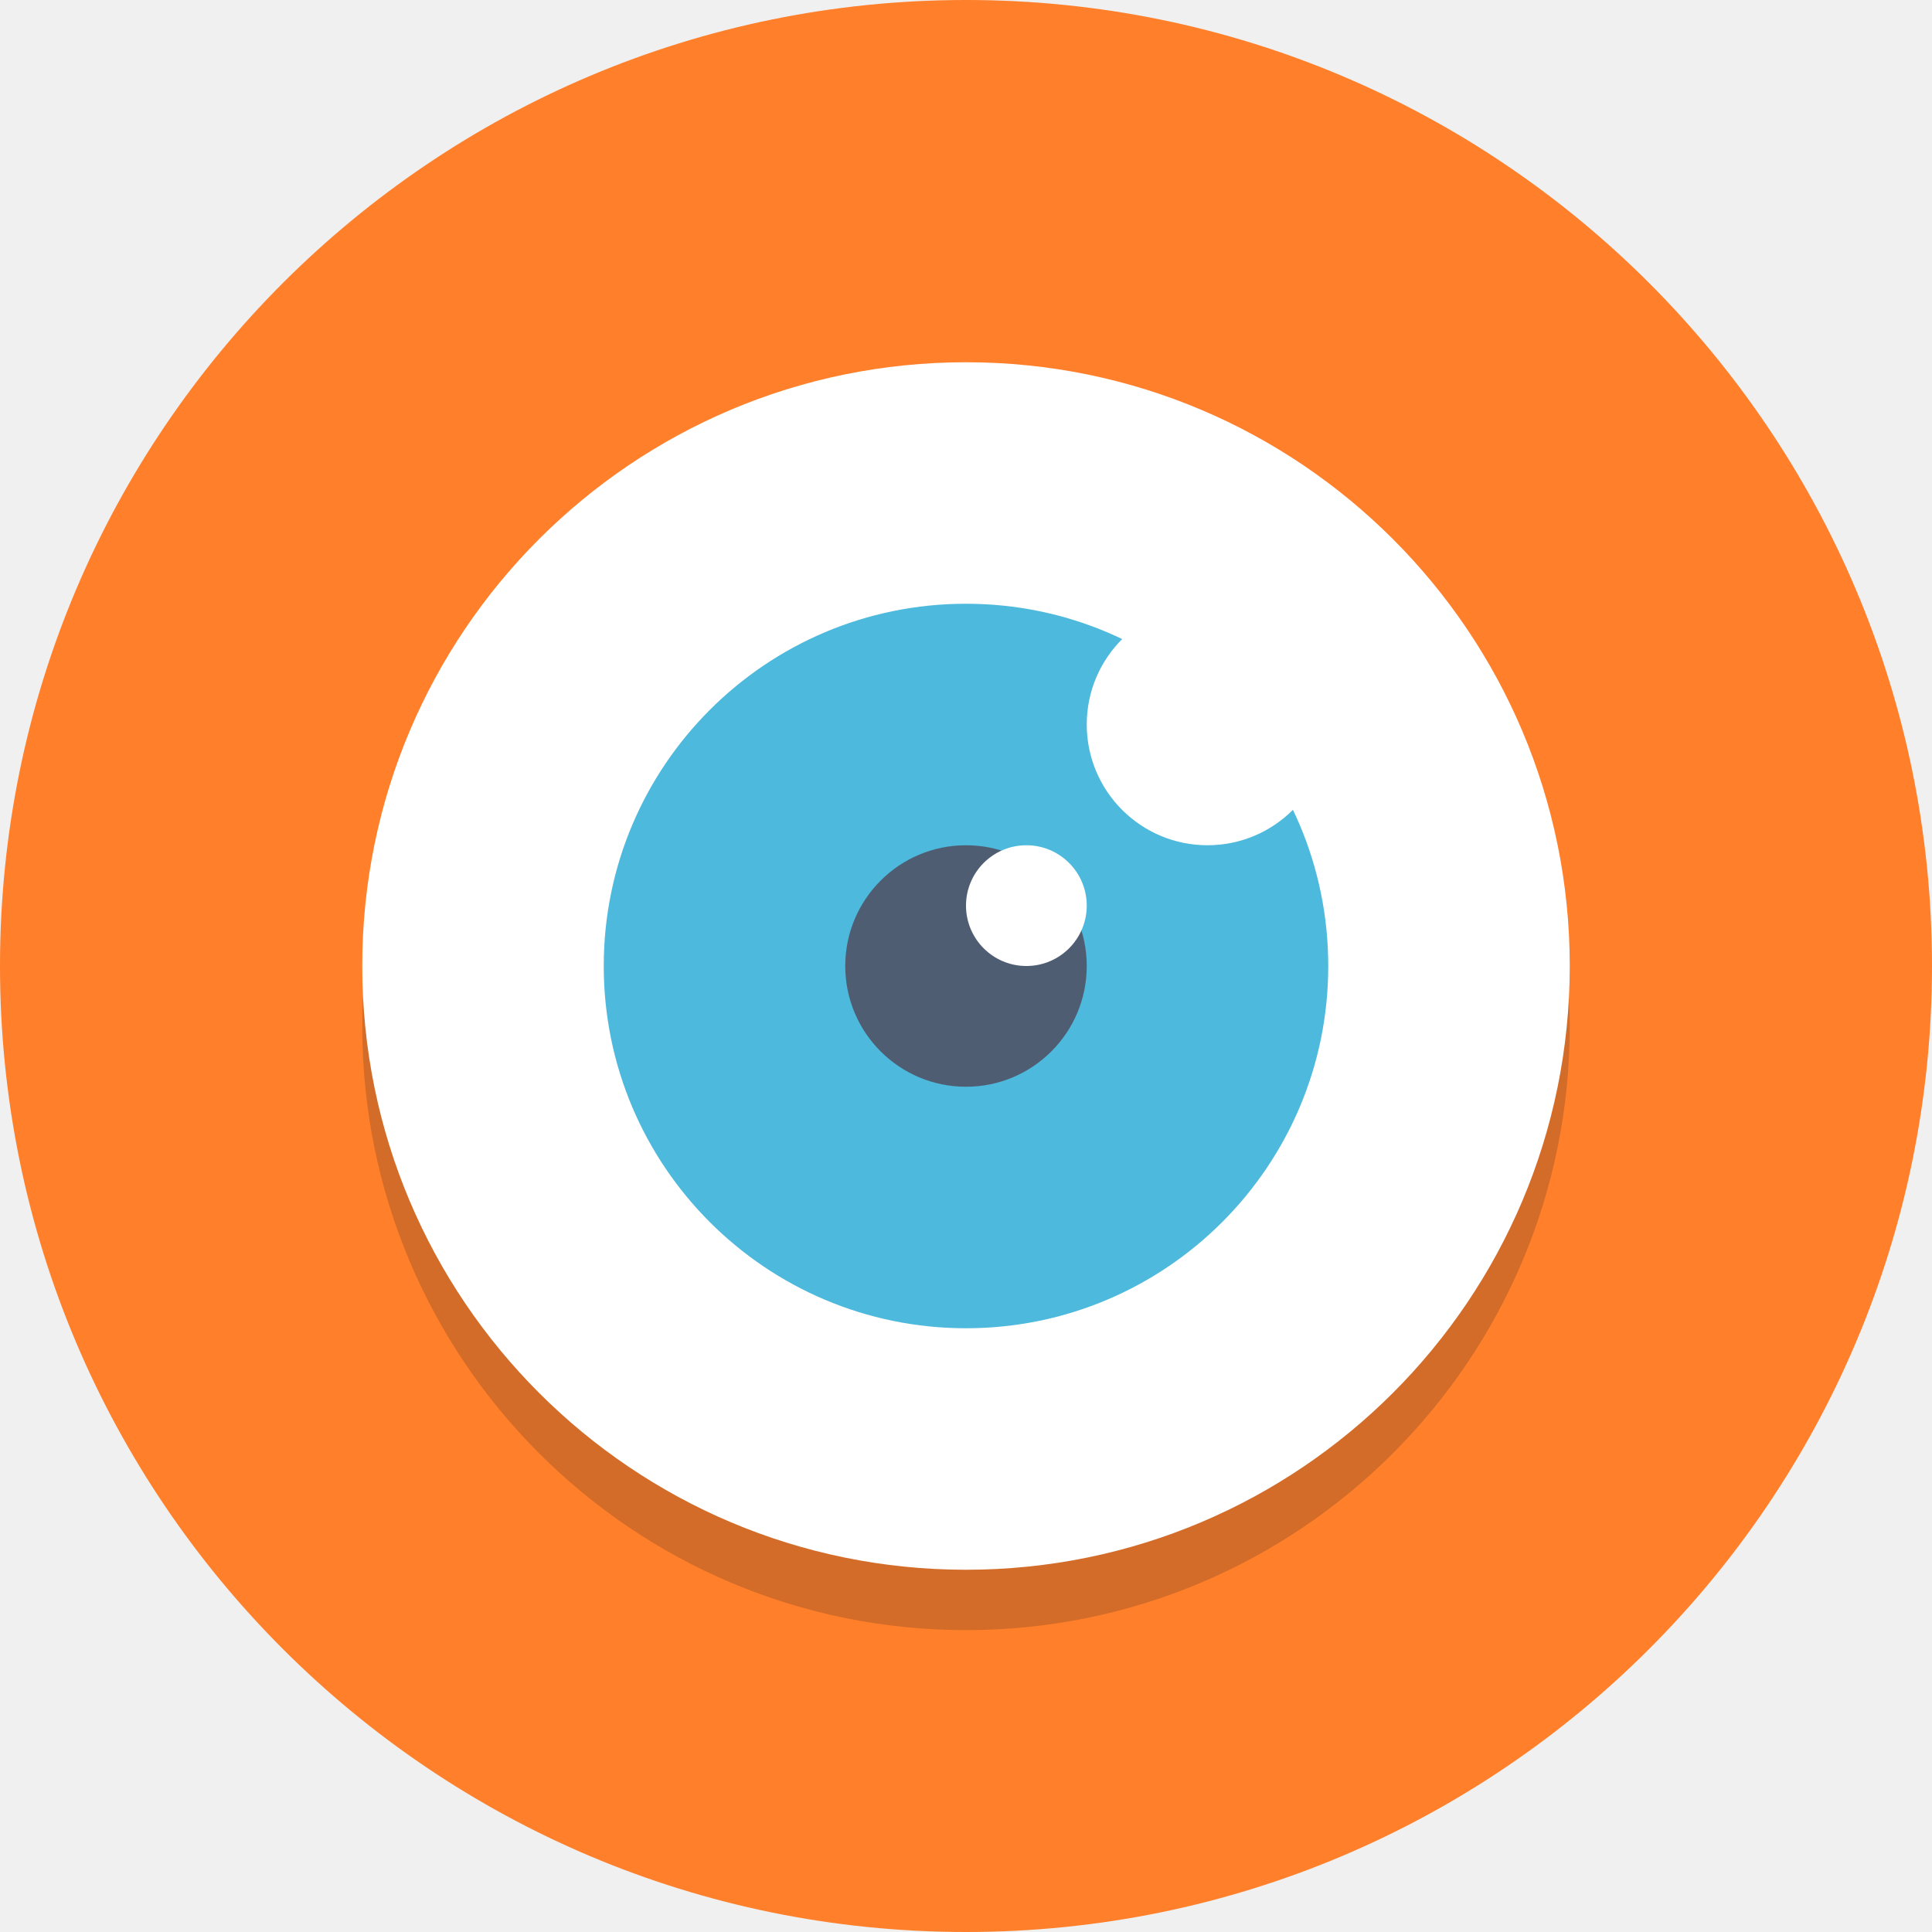
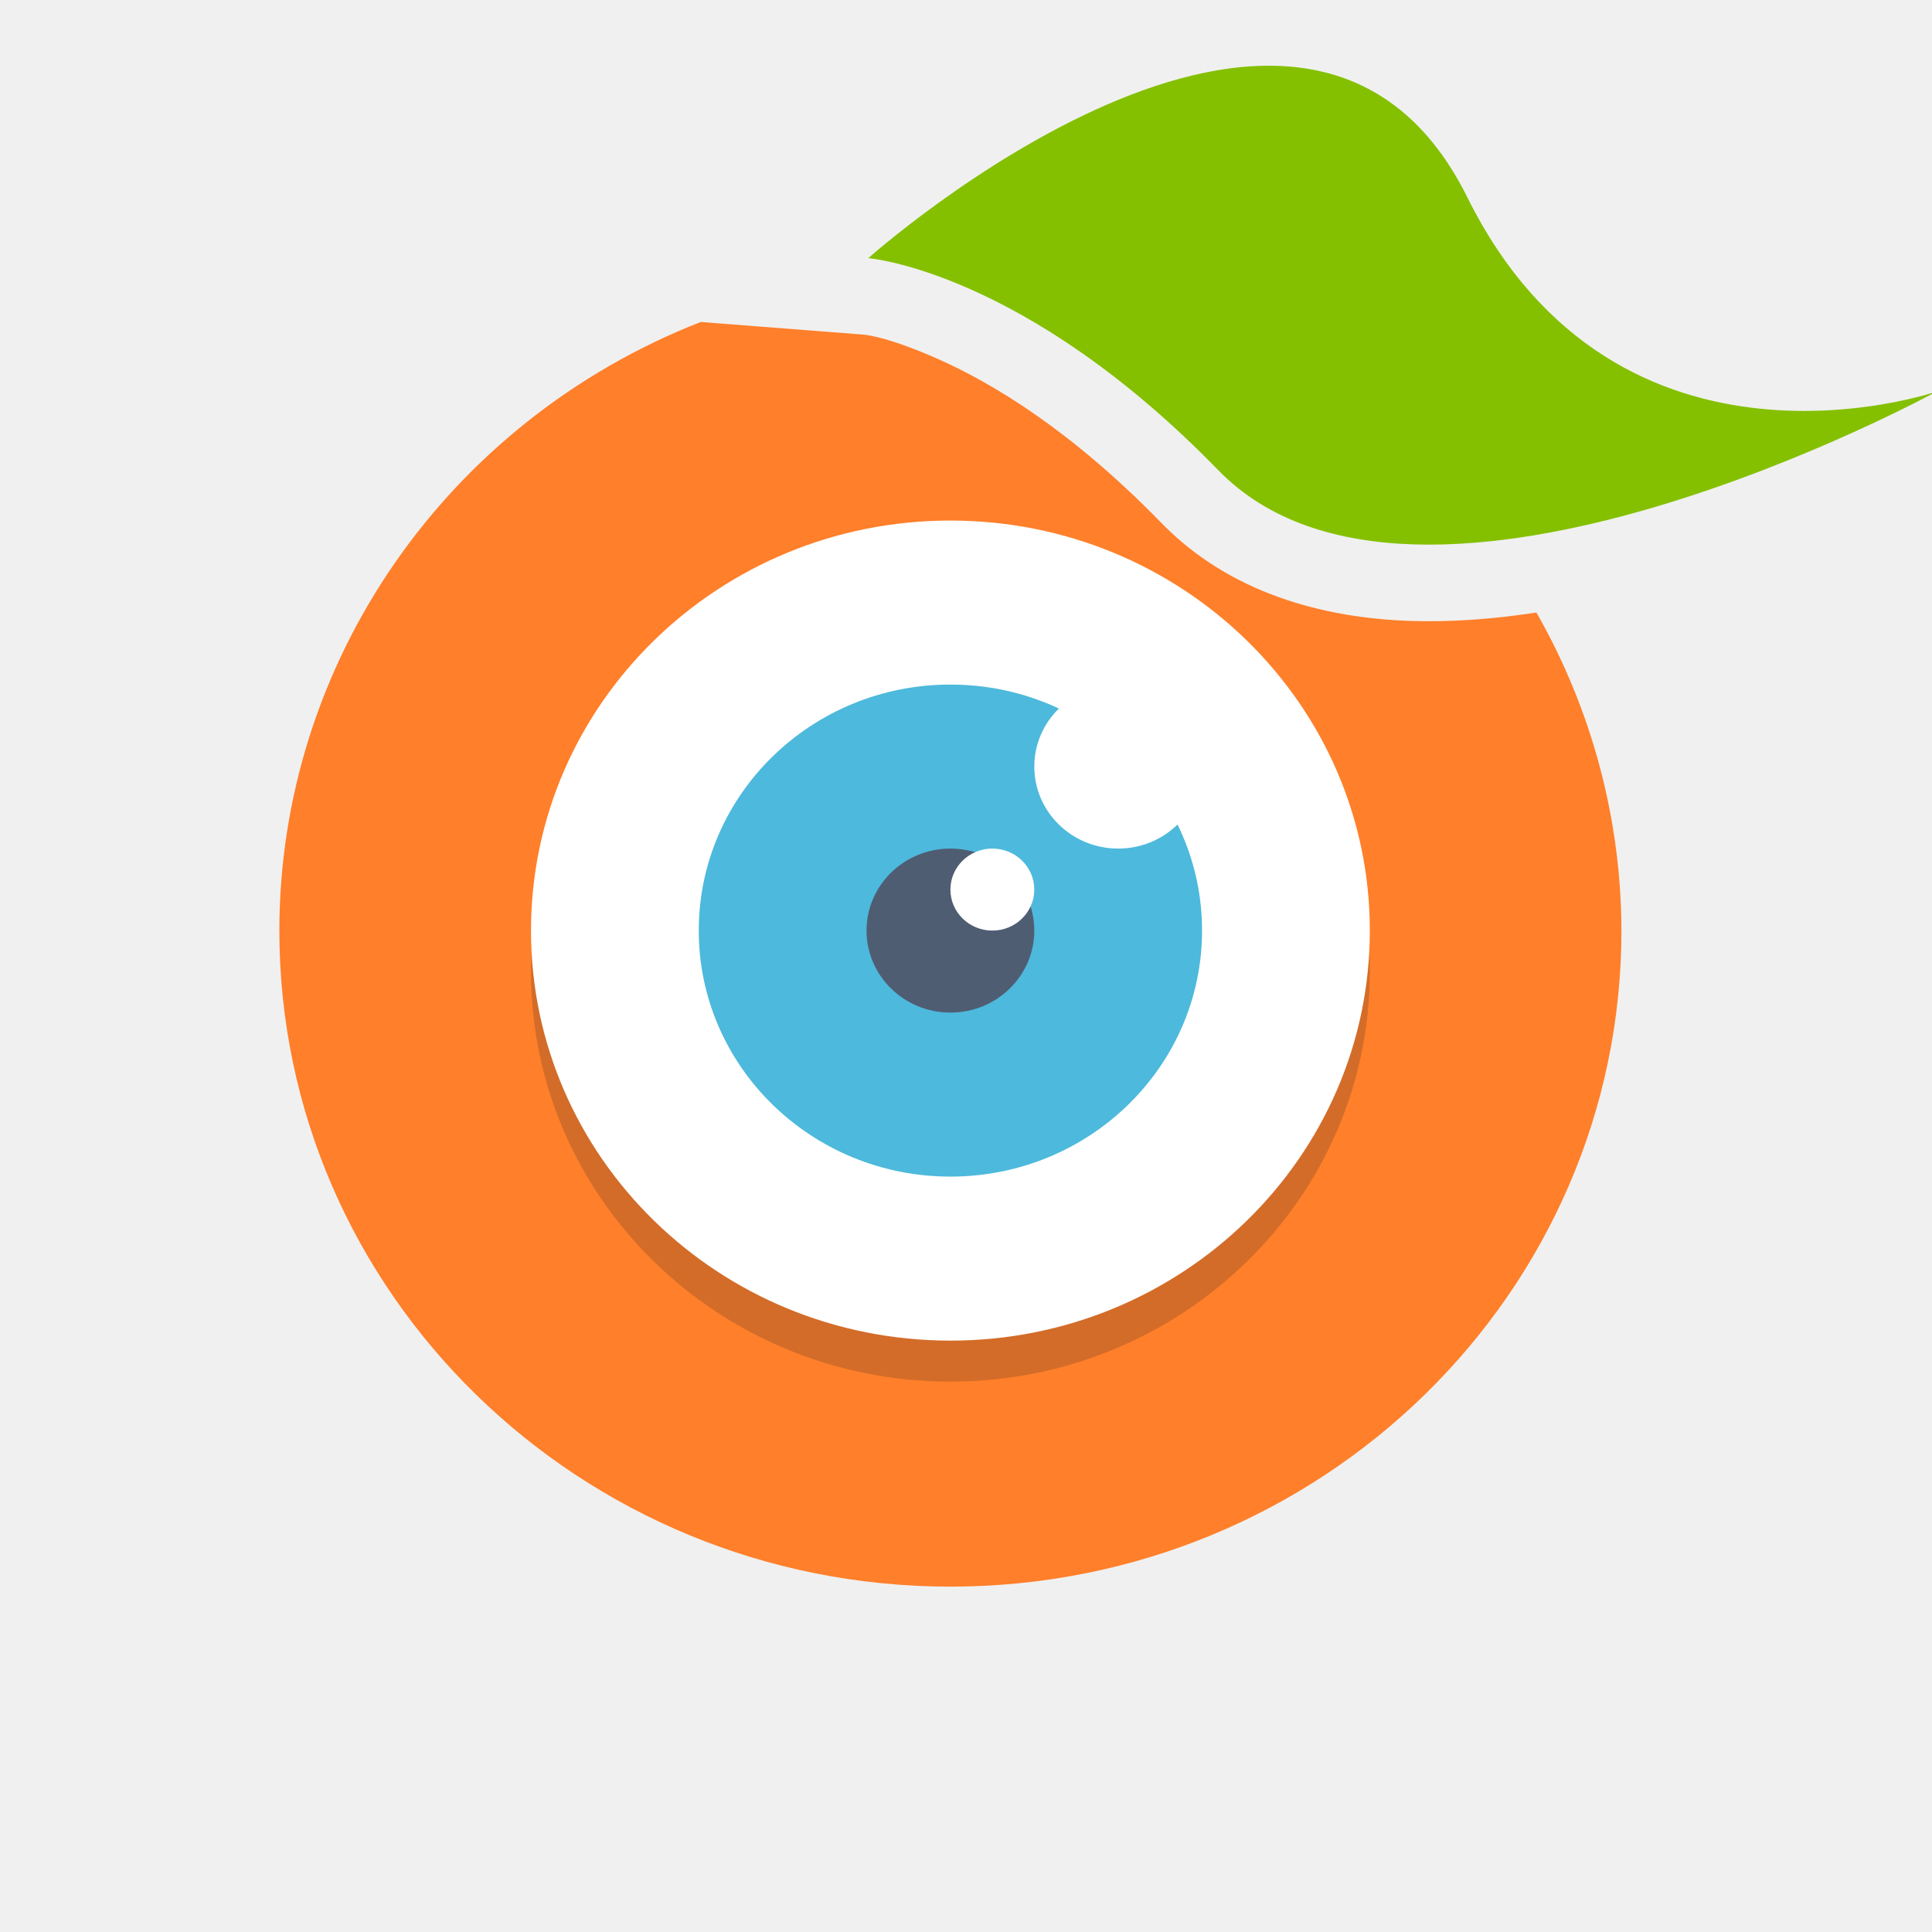
- <svg xmlns="http://www.w3.org/2000/svg" enable-background="new 0 0 64 64" height="64px" version="1.1" viewBox="0 0 64 64" width="64px" xml:space="preserve" id="svg32">
+ <svg xmlns="http://www.w3.org/2000/svg" id="svg32" xml:space="preserve" width="64px" viewBox="0 0 64 64" version="1.1" height="64px" enable-background="new 0 0 64 64">
  <defs id="defs36" />
  <g id="Layer_1">
-     <g id="g4">
-       <circle cx="32" cy="32" fill="#77B3D4" r="32" id="circle2" style="fill:#ff7f2a" />
+     <path id="circle2" d="M 23.211,10.666 C 14.784,13.969 9.259,21.95 9.254,30.826 c -2.8e-5,12.003 9.952,21.733 22.229,21.733 12.277,2.7e-5 22.23,-9.73 22.229,-21.733 -0.009,-3.688 -0.978,-7.314 -2.816,-10.535 -1.356,0.207 -2.735,0.321 -4.11,0.28 -2.973,-0.087 -6.067,-0.939 -8.314,-3.248 -3.001,-3.084 -5.61,-4.637 -7.402,-5.432 -1.792,-0.795 -2.515,-0.81 -2.515,-0.81 z" style="fill:#ff7f2a;stroke-width:0.687" />
+     <g style="opacity:0.2" transform="matrix(0.6946703,0,0,0.6791496,9.254237,9.093907)" id="g8">
+       <circle style="fill:#231f20" id="circle6" r="20" cy="34" cx="32" />
    </g>
-     <g opacity="0.2" id="g8">
-       <circle cx="32" cy="34" fill="#231F20" r="20" id="circle6" />
+     <g transform="matrix(0.6946703,0,0,0.6791496,9.254237,9.093907)" id="g12">
+       <circle style="fill:#ffffff" id="circle10" r="20" cy="32" cx="32" />
    </g>
-     <g id="g12">
-       <circle cx="32" cy="32" fill="#FFFFFF" r="20" id="circle10" />
+     <g transform="matrix(0.6946703,0,0,0.6791496,9.254237,9.093907)" id="g16">
+       <circle style="fill:#4db9dc;fill-opacity:1" id="circle14" r="12" cy="32" cx="32" />
    </g>
-     <g id="g16">
-       <circle cx="32" cy="32" fill="#76C2AF" r="12" id="circle14" style="fill:#4db9dc;fill-opacity:1" />
+     <g transform="matrix(0.6946703,0,0,0.6791496,9.254237,9.093907)" id="g20">
+       <circle style="fill:#4f5d73" id="circle18" r="4" cy="32" cx="32" />
    </g>
-     <g id="g20">
-       <circle cx="32" cy="32" fill="#4F5D73" r="4" id="circle18" />
+     <g transform="matrix(0.6946703,0,0,0.6791496,9.254237,9.093907)" id="g24">
+       <circle style="fill:#ffffff" id="circle22" r="2" cy="30" cx="34" />
    </g>
-     <g id="g24">
-       <circle cx="34" cy="30" fill="#FFFFFF" r="2" id="circle22" />
+     <g transform="matrix(0.6946703,0,0,0.6791496,9.254237,9.093907)" id="g28">
+       <circle style="fill:#ffffff" id="circle26" r="4" cy="24" cx="40" />
    </g>
-     <g id="g28">
-       <circle cx="40" cy="24" fill="#FFFFFF" r="4" id="circle26" />
-     </g>
+     <path id="path207" d="m 28.764,8.552 c 0,0 5.15,0.401 11.591,7.022 6.614,6.799 23.806,-2.607 23.806,-2.607 0,0 -10.551,3.656 -15.555,-6.433 -5.39,-10.867 -19.843,2.018 -19.843,2.018 z" style="display:inline;opacity:1;vector-effect:none;fill:#84c000;fill-opacity:1;stroke:none;stroke-width:5.134;stroke-linecap:square;stroke-linejoin:miter;stroke-miterlimit:4;stroke-dasharray:none;stroke-dashoffset:0;stroke-opacity:1;paint-order:markers stroke fill" />
  </g>
  <g id="Layer_2" />
</svg>
